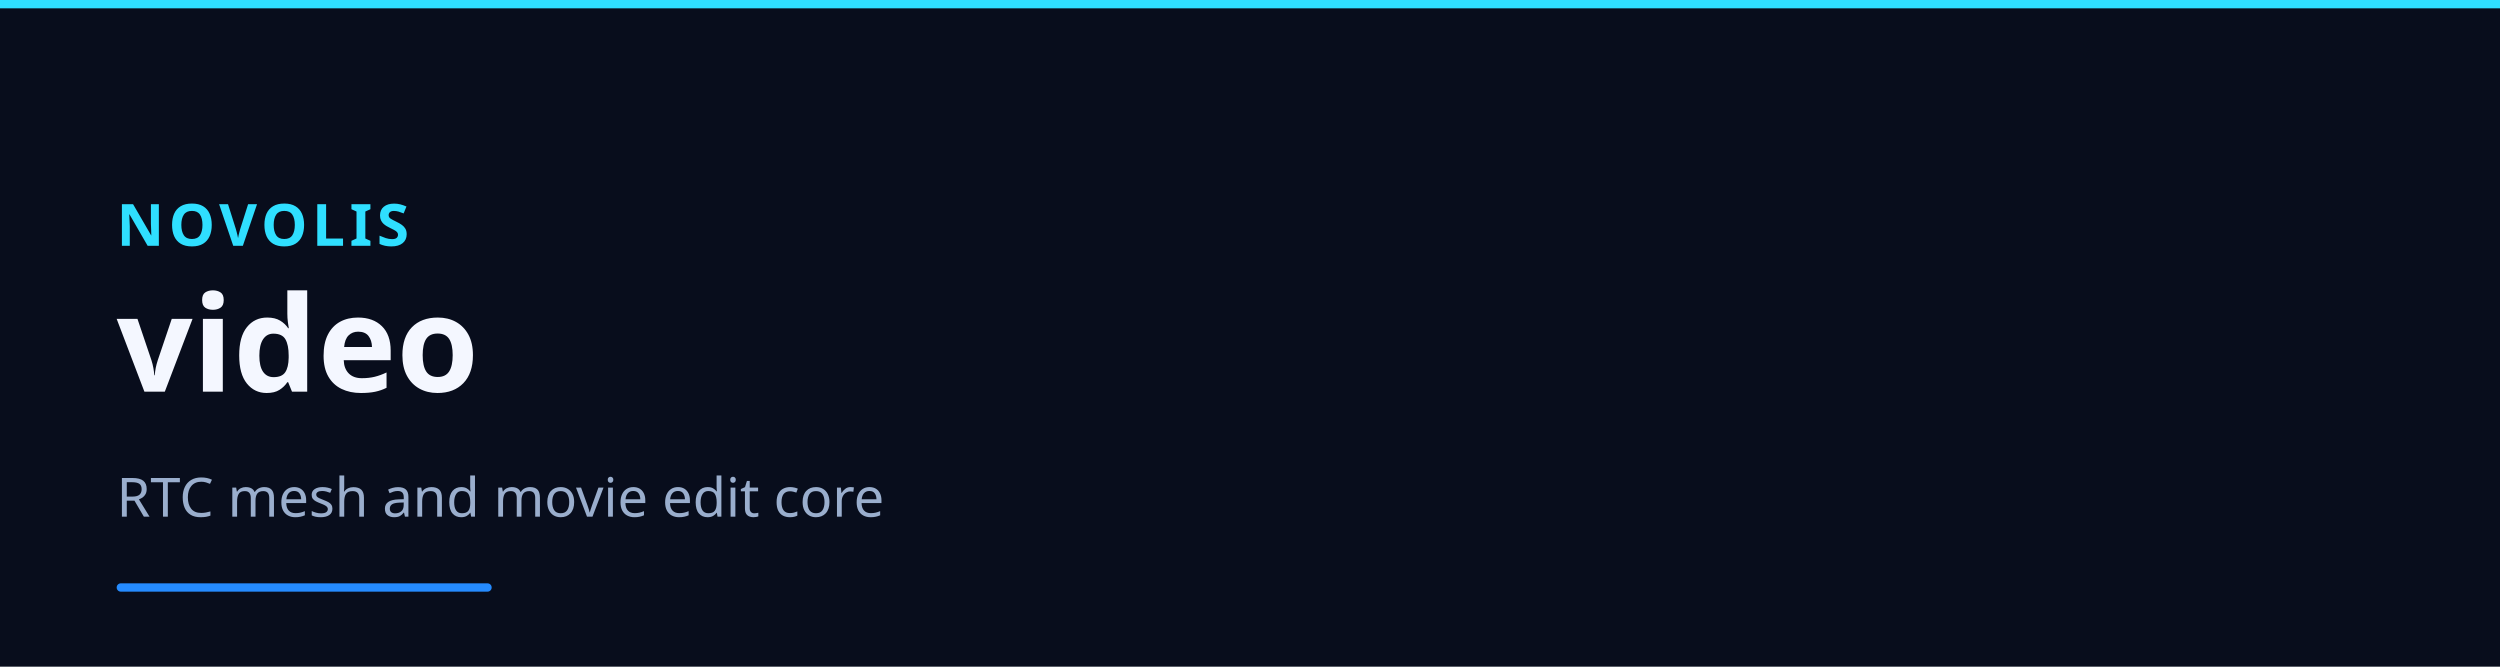
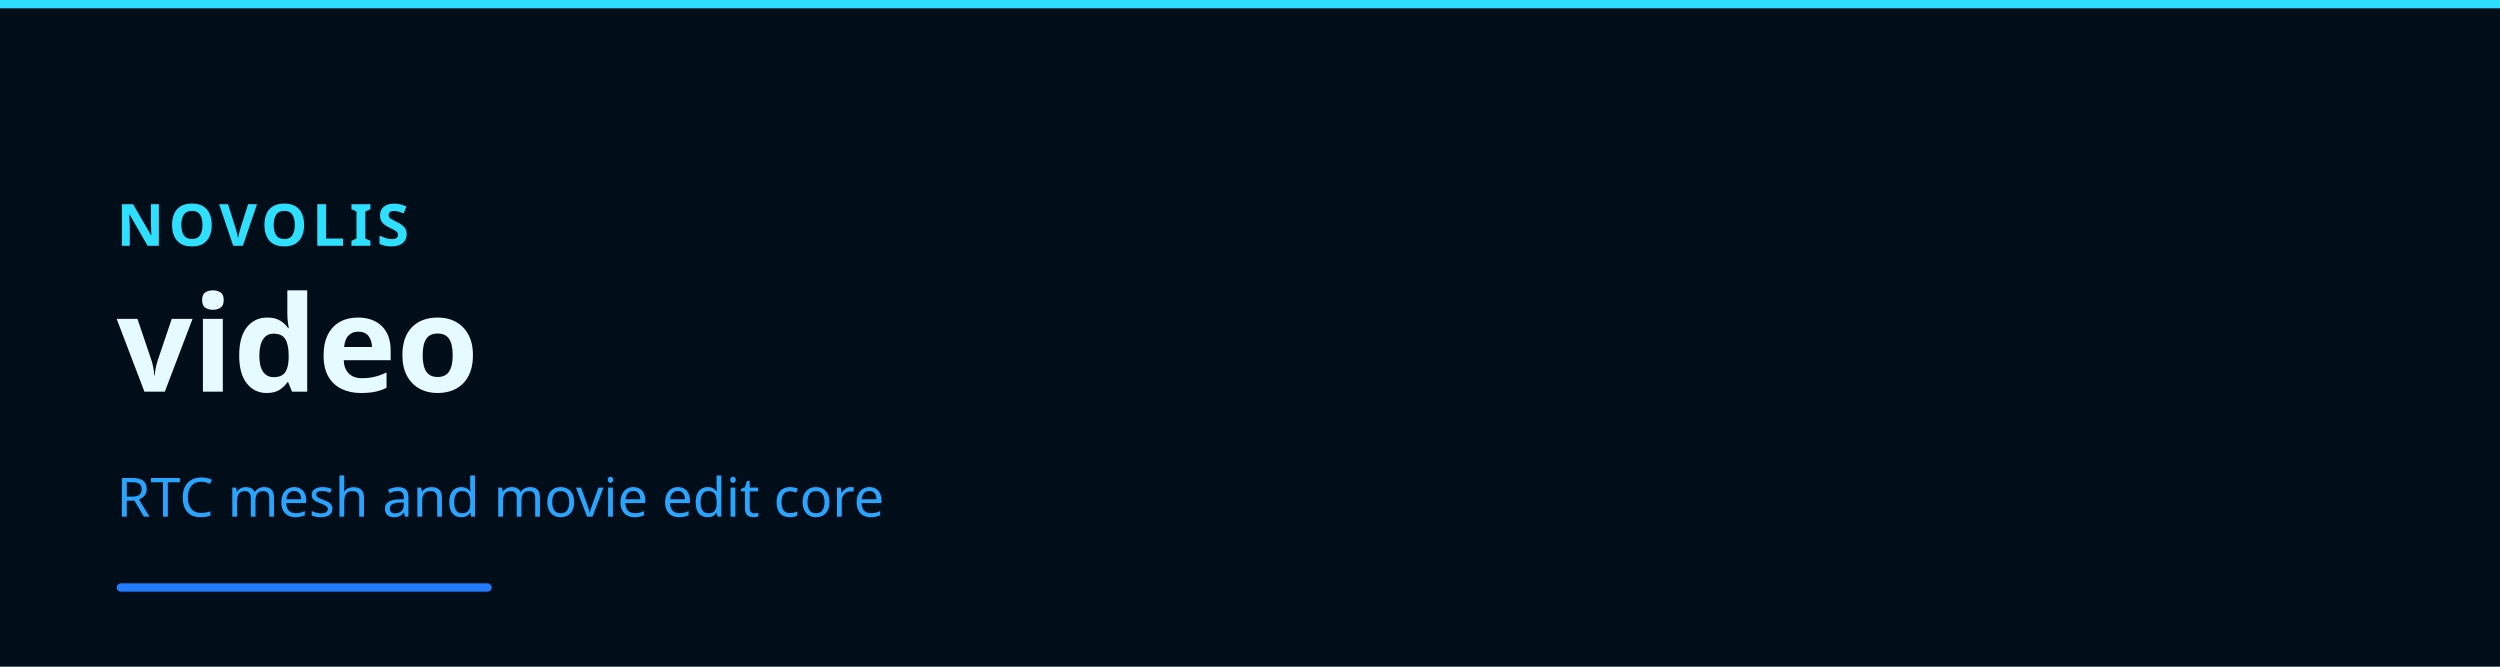
<svg xmlns="http://www.w3.org/2000/svg" viewBox="0 0 1200 320" width="1200" height="320" role="img" aria-label="Novolis video">
-   <rect width="1200" height="320" fill="#080D1C" />
+   <rect width="1200" height="320" fill="#010D18" />
  <rect x="0" y="0" width="1200" height="4" fill="#2FDFFF" />
  <text x="56" y="118" fill="#2FDFFF" font-family="Segoe UI, Candara, Calibri, sans-serif" font-size="28" font-weight="bold" letter-spacing="2.2">NOVOLIS</text>
-   <text x="56" y="188" fill="#F4F7FF" font-family="Segoe UI, Candara, Calibri, sans-serif" font-size="64" font-weight="700">video</text>
-   <text x="56" y="248" fill="#9AAECD" font-family="Segoe UI, Candara, Calibri, sans-serif" font-size="26">RTC mesh and movie edit core</text>
-   <rect x="56" y="280" width="180" height="4" rx="2" fill="#258BFF" />
+   <text x="56" y="188" fill="#E6FBFF" font-family="Segoe UI, Candara, Calibri, sans-serif" font-size="64" font-weight="700">video</text>
+   <text x="56" y="248" fill="#2AA5FF" font-family="Segoe UI, Candara, Calibri, sans-serif" font-size="26">RTC mesh and movie edit core</text>
+   <rect x="56" y="280" width="180" height="4" rx="2" fill="#237CFF" />
</svg>
